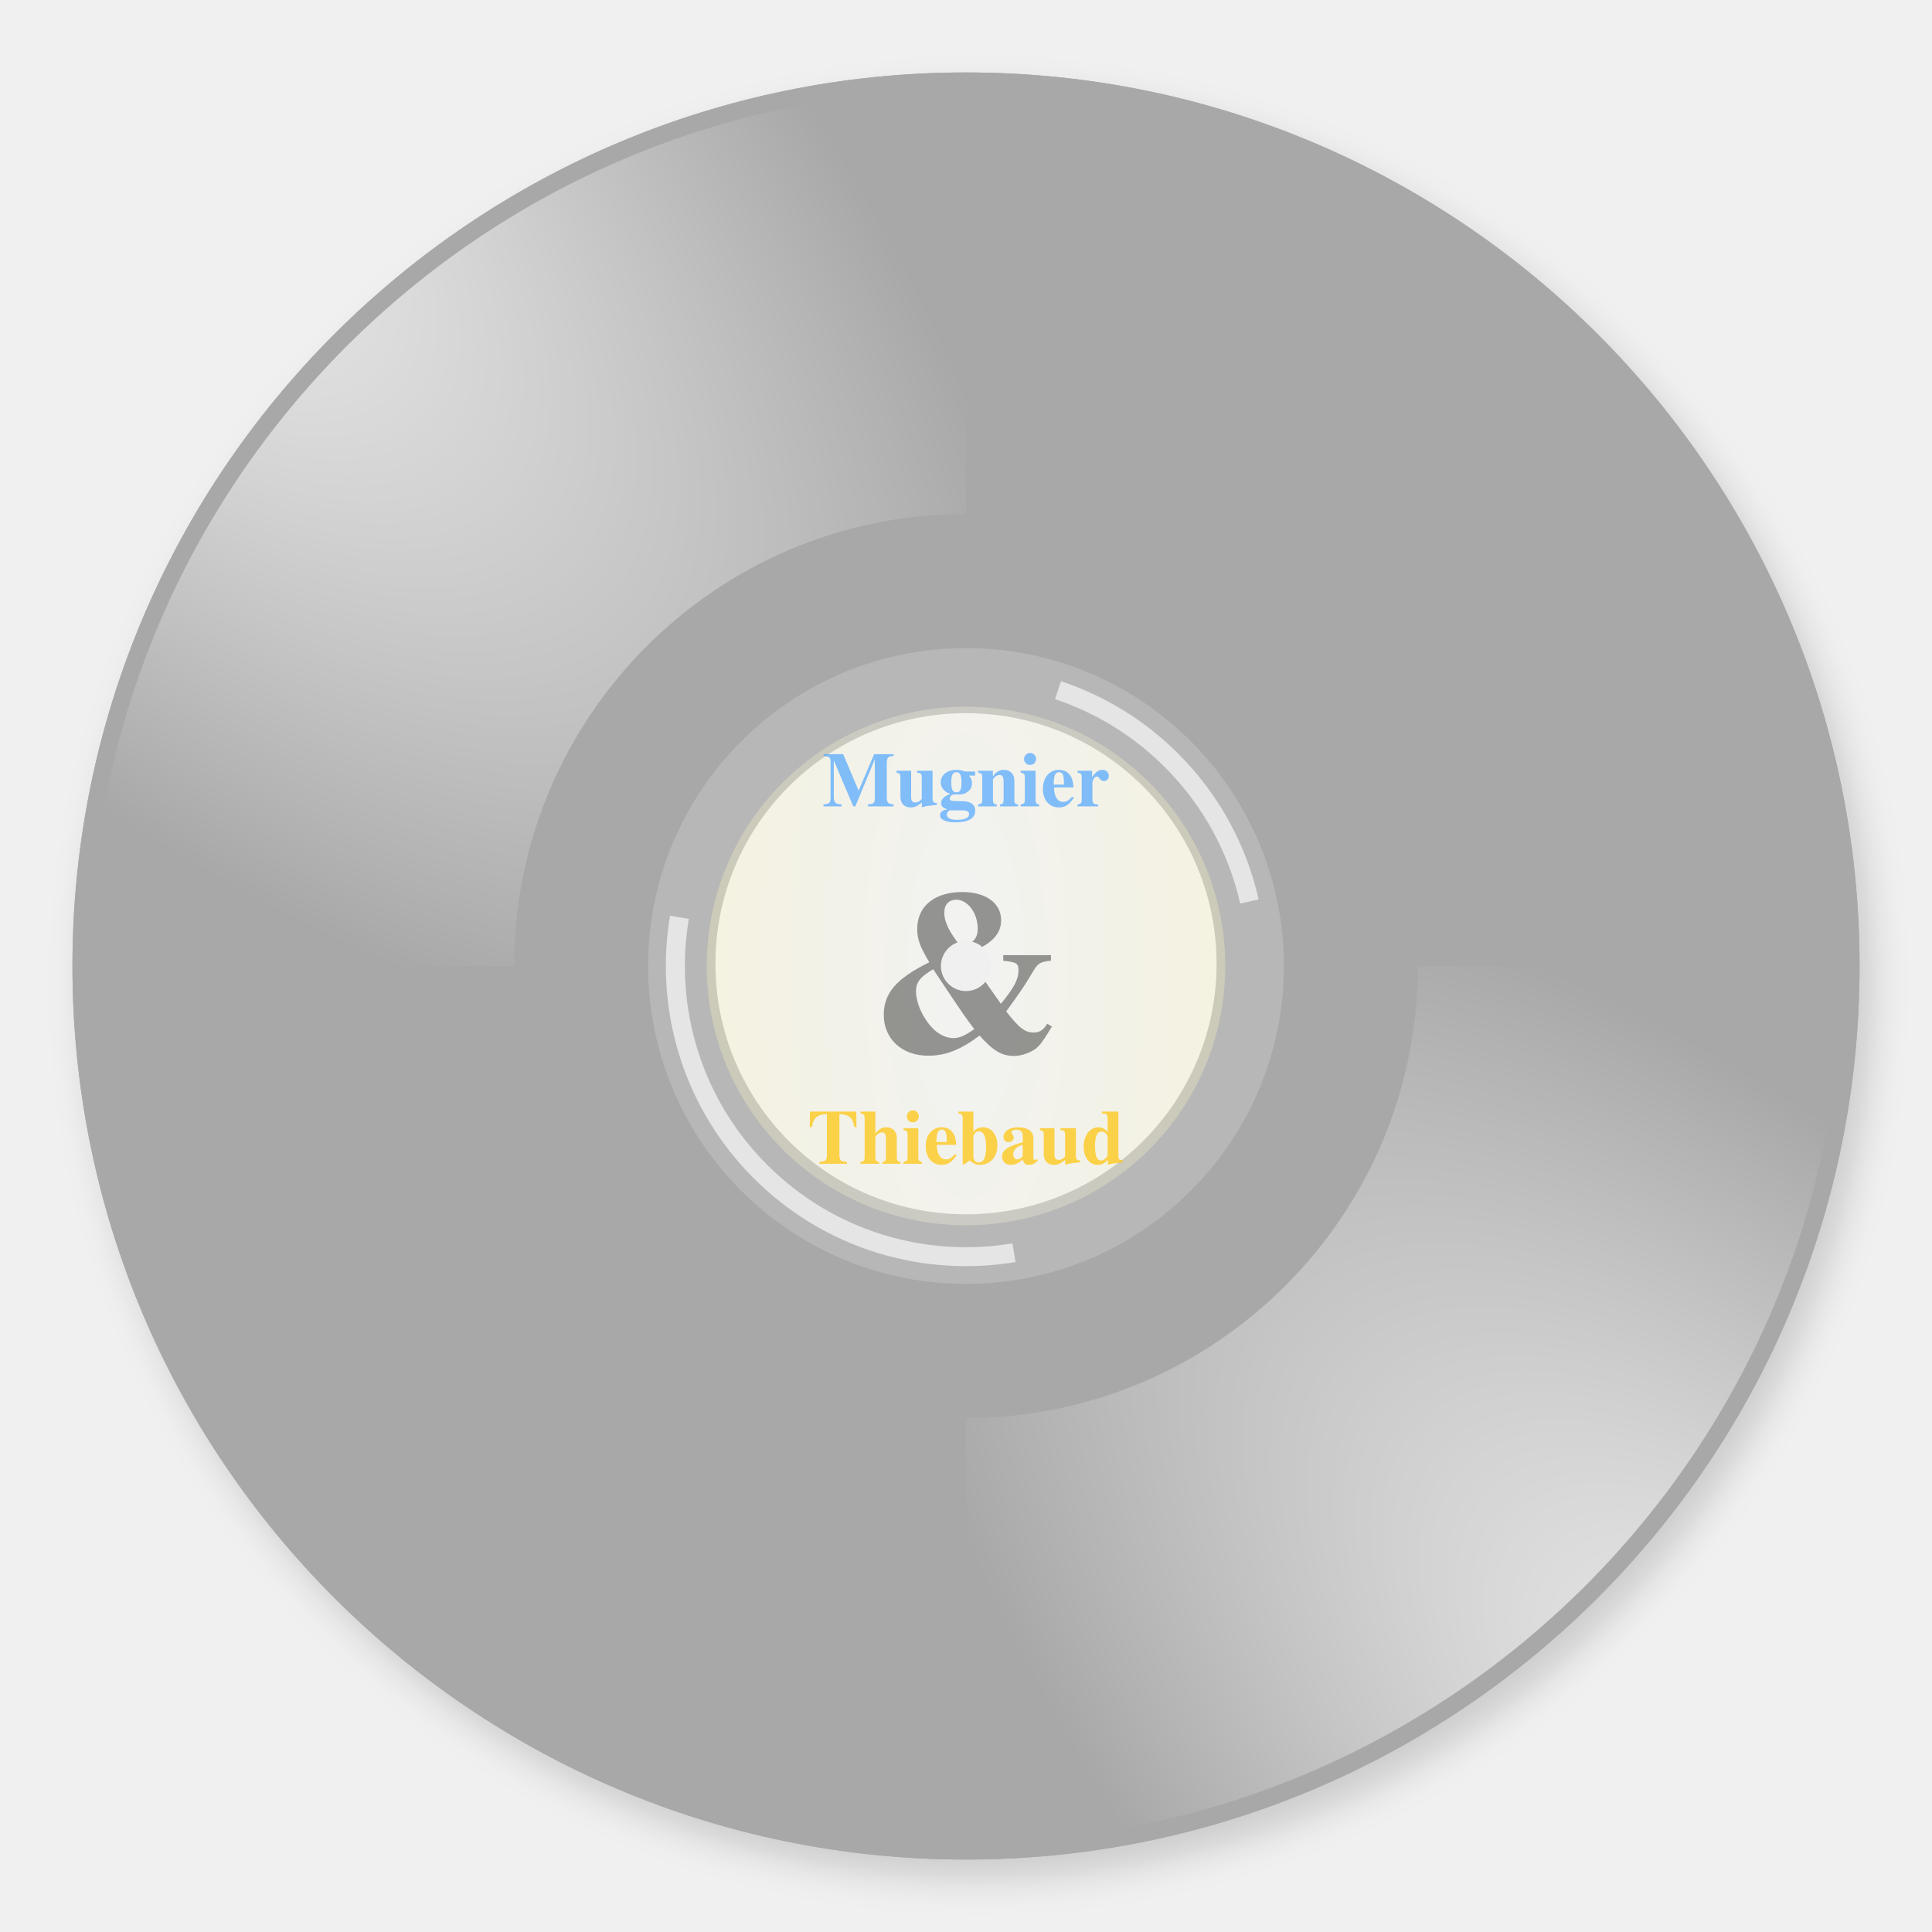
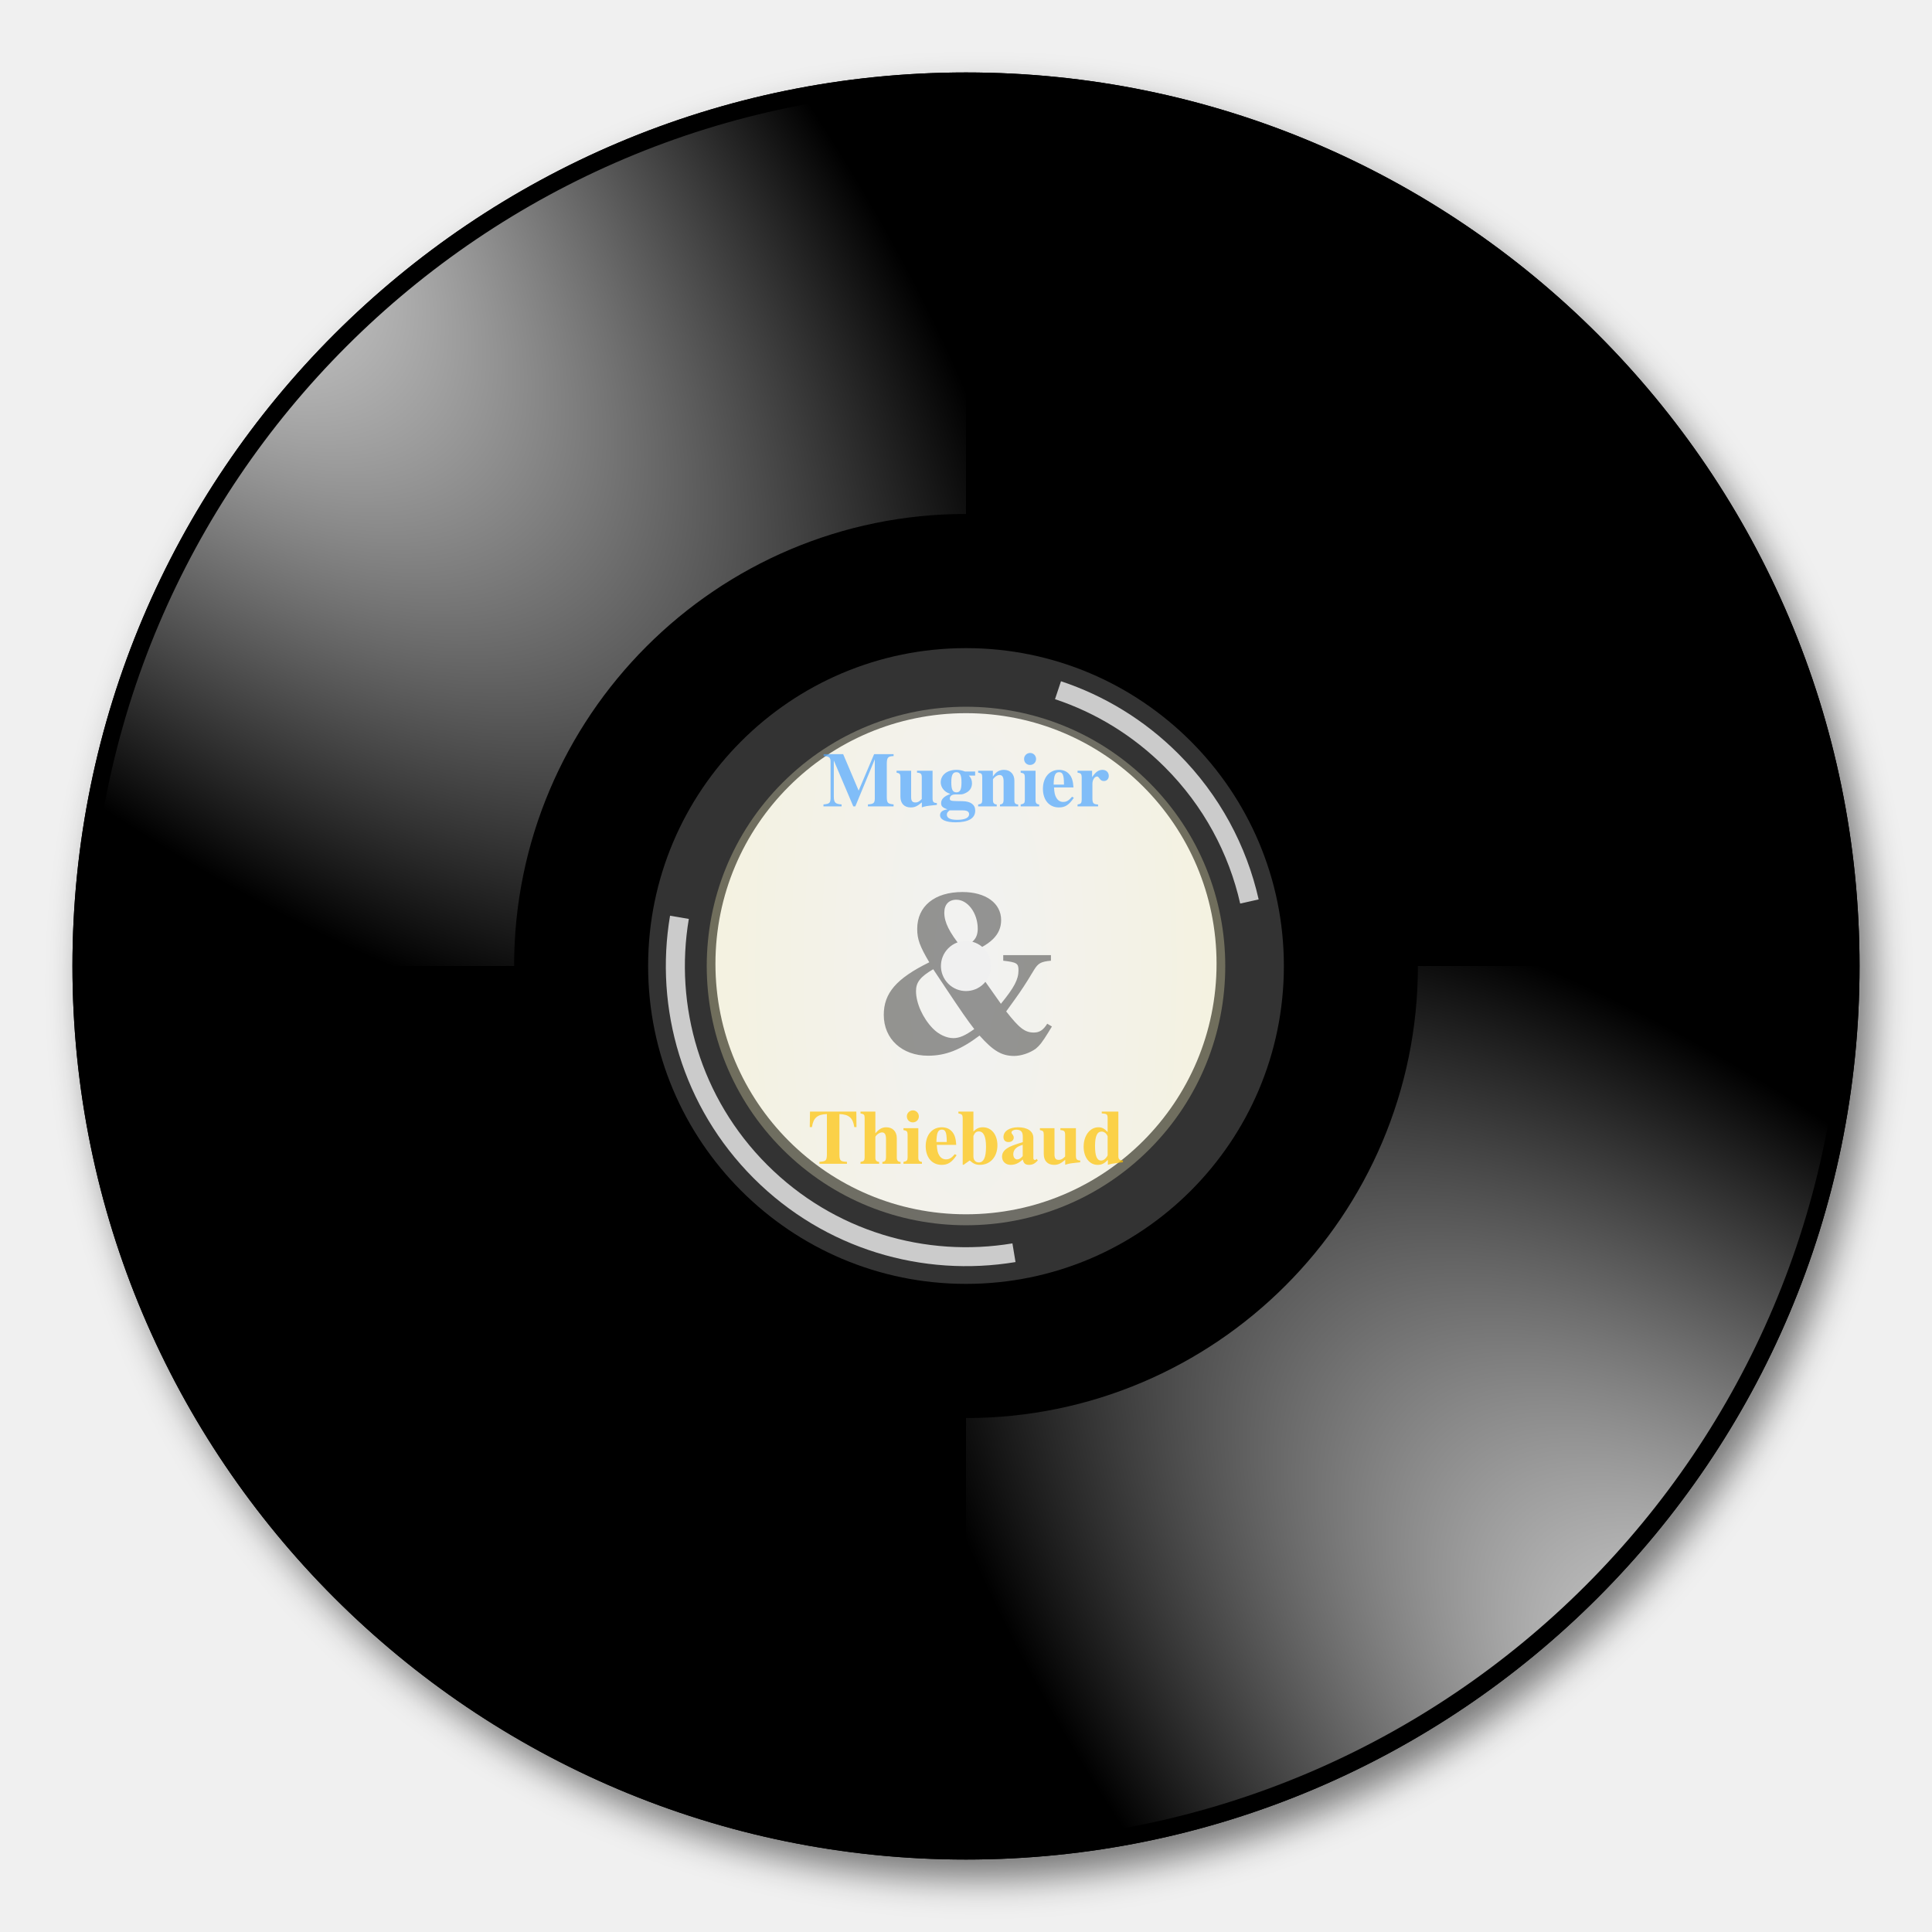
<svg xmlns="http://www.w3.org/2000/svg" xmlns:xlink="http://www.w3.org/1999/xlink" width="400" height="400" id="svg2" version="1.0" viewBox="0 0 400 400">
  <defs id="defs4">
    <linearGradient id="linearGradient3273">
      <stop style="stop-color:#6c6c6c" offset="0" id="stop3275" />
      <stop style="stop-color:#3e3e3e" offset="1" id="stop3277" />
    </linearGradient>
    <linearGradient id="linearGradient3263">
      <stop style="stop-color:#f7f7f7" offset="0" id="stop3265" />
      <stop style="stop-color:#e1e1e1" offset="1" id="stop3267" />
    </linearGradient>
    <linearGradient id="linearGradient3263-2">
      <stop style="stop-color:#f7f7f7" offset="0" id="stop3265" />
      <stop style="stop-color:#fff9bb" offset="1" id="stop3267" />
    </linearGradient>
    <linearGradient id="linearGradient3153">
      <stop style="stop-color:#ffffff" offset="0" id="stop3155" />
      <stop style="stop-color:#ffffff;stop-opacity:0" offset="1" id="stop3157" />
    </linearGradient>
    <filter id="filter3315">
      <feGaussianBlur stdDeviation="3.7" id="feGaussianBlur3317" />
    </filter>
    <radialGradient xlink:href="#linearGradient3153" id="radialGradient3328" gradientUnits="userSpaceOnUse" gradientTransform="matrix(-0.8695893,0.8695893,-1.961486,-1.961486,681.5104,178.1413)" cx="289.429" cy="209.669" fx="289.429" fy="209.669" r="92.5" />
    <radialGradient xlink:href="#linearGradient3263-2" id="radialGradient3349" gradientUnits="userSpaceOnUse" gradientTransform="matrix(0,2.872859,-1,0,392.8438,-372.507)" cx="199.281" cy="192.844" fx="199.281" fy="192.844" r="53.688" />
    <radialGradient xlink:href="#linearGradient3273" id="radialGradient3352" gradientUnits="userSpaceOnUse" gradientTransform="matrix(0,2.778215,-0.8238786,0,358.8798,-353.6461)" cx="199.281" cy="192.844" fx="199.281" fy="192.844" r="68.844" />
  </defs>
  <style>
                #a {
                    fill: #4da5ffb0;
                }

                #b {
                    fill: #34343480;
                    font-size: 48px;
                }

                #c {
                    fill: #ffc200b0;
                }

                text {
                    font-size: 16px;
                    font-weight: bold;
                    font-family: Times;
                }
            </style>
  <defs>
    <clipPath id="centre">
      <use href="#path3223" clip-rule="evenodd" />
    </clipPath>
    <clipPath id="bigcentre">
      <use href="#path3271" />
    </clipPath>
  </defs>
  <g>
-     <g opacity=".3">
+     <g opacity="1">
      <use x="0" y="0" xlink:href="#path3191" id="use31" transform="translate(2.71429,4)" width="100%" height="100%" style="fill-opacity:0.5;filter:url(#filter3315)" />
      <path id="path3191" d="                     M 200,15 C 97.88,15 15,97.88 15,200 15,302.12 97.88,385 200,385 302.12,385 385,302.12 385,200 385,97.88 302.12,15 200,15 Z                      m 0,117.562 c 37.264,0 67.437,30.174 67.438,67.438 0,37.264 -30.174,67.437 -67.438,67.438 -37.264,0 -67.437,-30.174 -67.438,-67.438 0,-37.264 30.174,-67.437 67.438,-67.438 z" />
      <path id="path3271" d="                     M 200,132.656 c -37.159,0 -67.344,30.184 -67.344,67.344 0,37.159 30.184,67.344 67.344,67.344 37.159,0 67.344,-30.184 67.344,-67.344 0,-37.159 -30.184,-67.344 -67.344,-67.344 z                      m 0,15 c 28.665,0 51.875,23.21 51.875,51.875 0,28.665 -23.21,51.875 -51.875,51.875 -28.665,0 -51.875,-23.21 -51.875,-51.875 0,-28.665 23.21,-51.875 51.875, -51.875 z" style="fill:#333333" />
      <path id="path3176" opacity="1" d="M 200,16.781 C 301.156,16.781 383.219,98.844 383.219,200 383.219,301.156 301.156,383.219 200,383.219 98.844,383.219 16.781,301.156 16.781,200 16.781,98.844 98.844,16.781 200,16.781 Z" style="fill:none;stroke:#000000;stroke-width:3.562" />
      <use height="100%" width="100%" transform="rotate(180,200,200)" id="use3151" xlink:href="#path3193" y="0" x="0" />
      <path id="path3193" d="m 106.438,200 c 0,-51.651 41.911,-93.594 93.562,-93.594 V 18.562 C 99.851,18.562 18.562,99.851 18.562,200 Z" style="fill:url(#radialGradient3328)" />
      <path id="path3215" d="M 200,132.688 C 237.167,132.688 267.312,162.833 267.312,200 267.312,237.167 237.167,267.314 200,267.314 162.833,267.314 132.686,237.167 132.686,200 132.686,162.833 162.833,132.688 200,132.688 Z" style="fill:none;stroke:#000000;stroke-width:3" />
      <path id="path3230" d="m 243.951,156.049 c -7.062,-7.062 -15.406,-12.053 -24.285,-15.004 l -1.237,3.712 c 8.315,2.764 16.125,7.462 22.738,14.076 8.056,8.056 13.256,17.884 15.601,28.24 l 3.823,-0.862 c -2.502,-11.056 -8.038,-21.561 -16.639,-30.163 z" style="opacity:0.743;fill:#ffffff" />
      <path id="path3232" d="m 142.614,190.255 -3.889,-0.663 c -3.237,19.173 2.538,39.573 17.324,54.359 14.746,14.746 35.076,20.526 54.204,17.346 l -0.641,-3.867 c -17.925,2.984 -36.962,-2.446 -50.779,-16.263 -13.852,-13.852 -19.253,-32.947 -16.219,-50.912 z" style="opacity:0.743;fill:#ffffff" />
    </g>
    <g opacity=".3">
      <path id="path3223" d="m 237.963,162.037 c -20.953,-20.953 -54.973,-20.953 -75.926,0 -20.953,20.953 -20.953,54.973 0,75.926 20.953,20.953 54.973,20.953 75.926,0 20.953,-20.953 20.953,-54.973 0,-75.926 z m -34.295,34.295 c 2.027,2.027 2.027,5.309 0,7.336 -2.027,2.027 -5.309,2.027 -7.336,0 -2.027,-2.027 -2.027,-5.309 0,-7.336 2.027,-2.027 5.309,-2.027 7.336,0 z" style="fill:url(#radialGradient3349)" />
    </g>
    <g>
      <g clip-path="url(#centre)">
        <text name="a" id="a" x="50%" y="40.5%" dominant-baseline="middle" text-anchor="middle">Mugnier</text>
        <text name="b" id="b" x="50%" y="50.75%" dominant-baseline="middle" text-anchor="middle">&amp;</text>
        <text name="c" id="c" x="50%" y="59%" dominant-baseline="middle" text-anchor="middle">Thiebaud</text>
      </g>
    </g>
  </g>
</svg>
